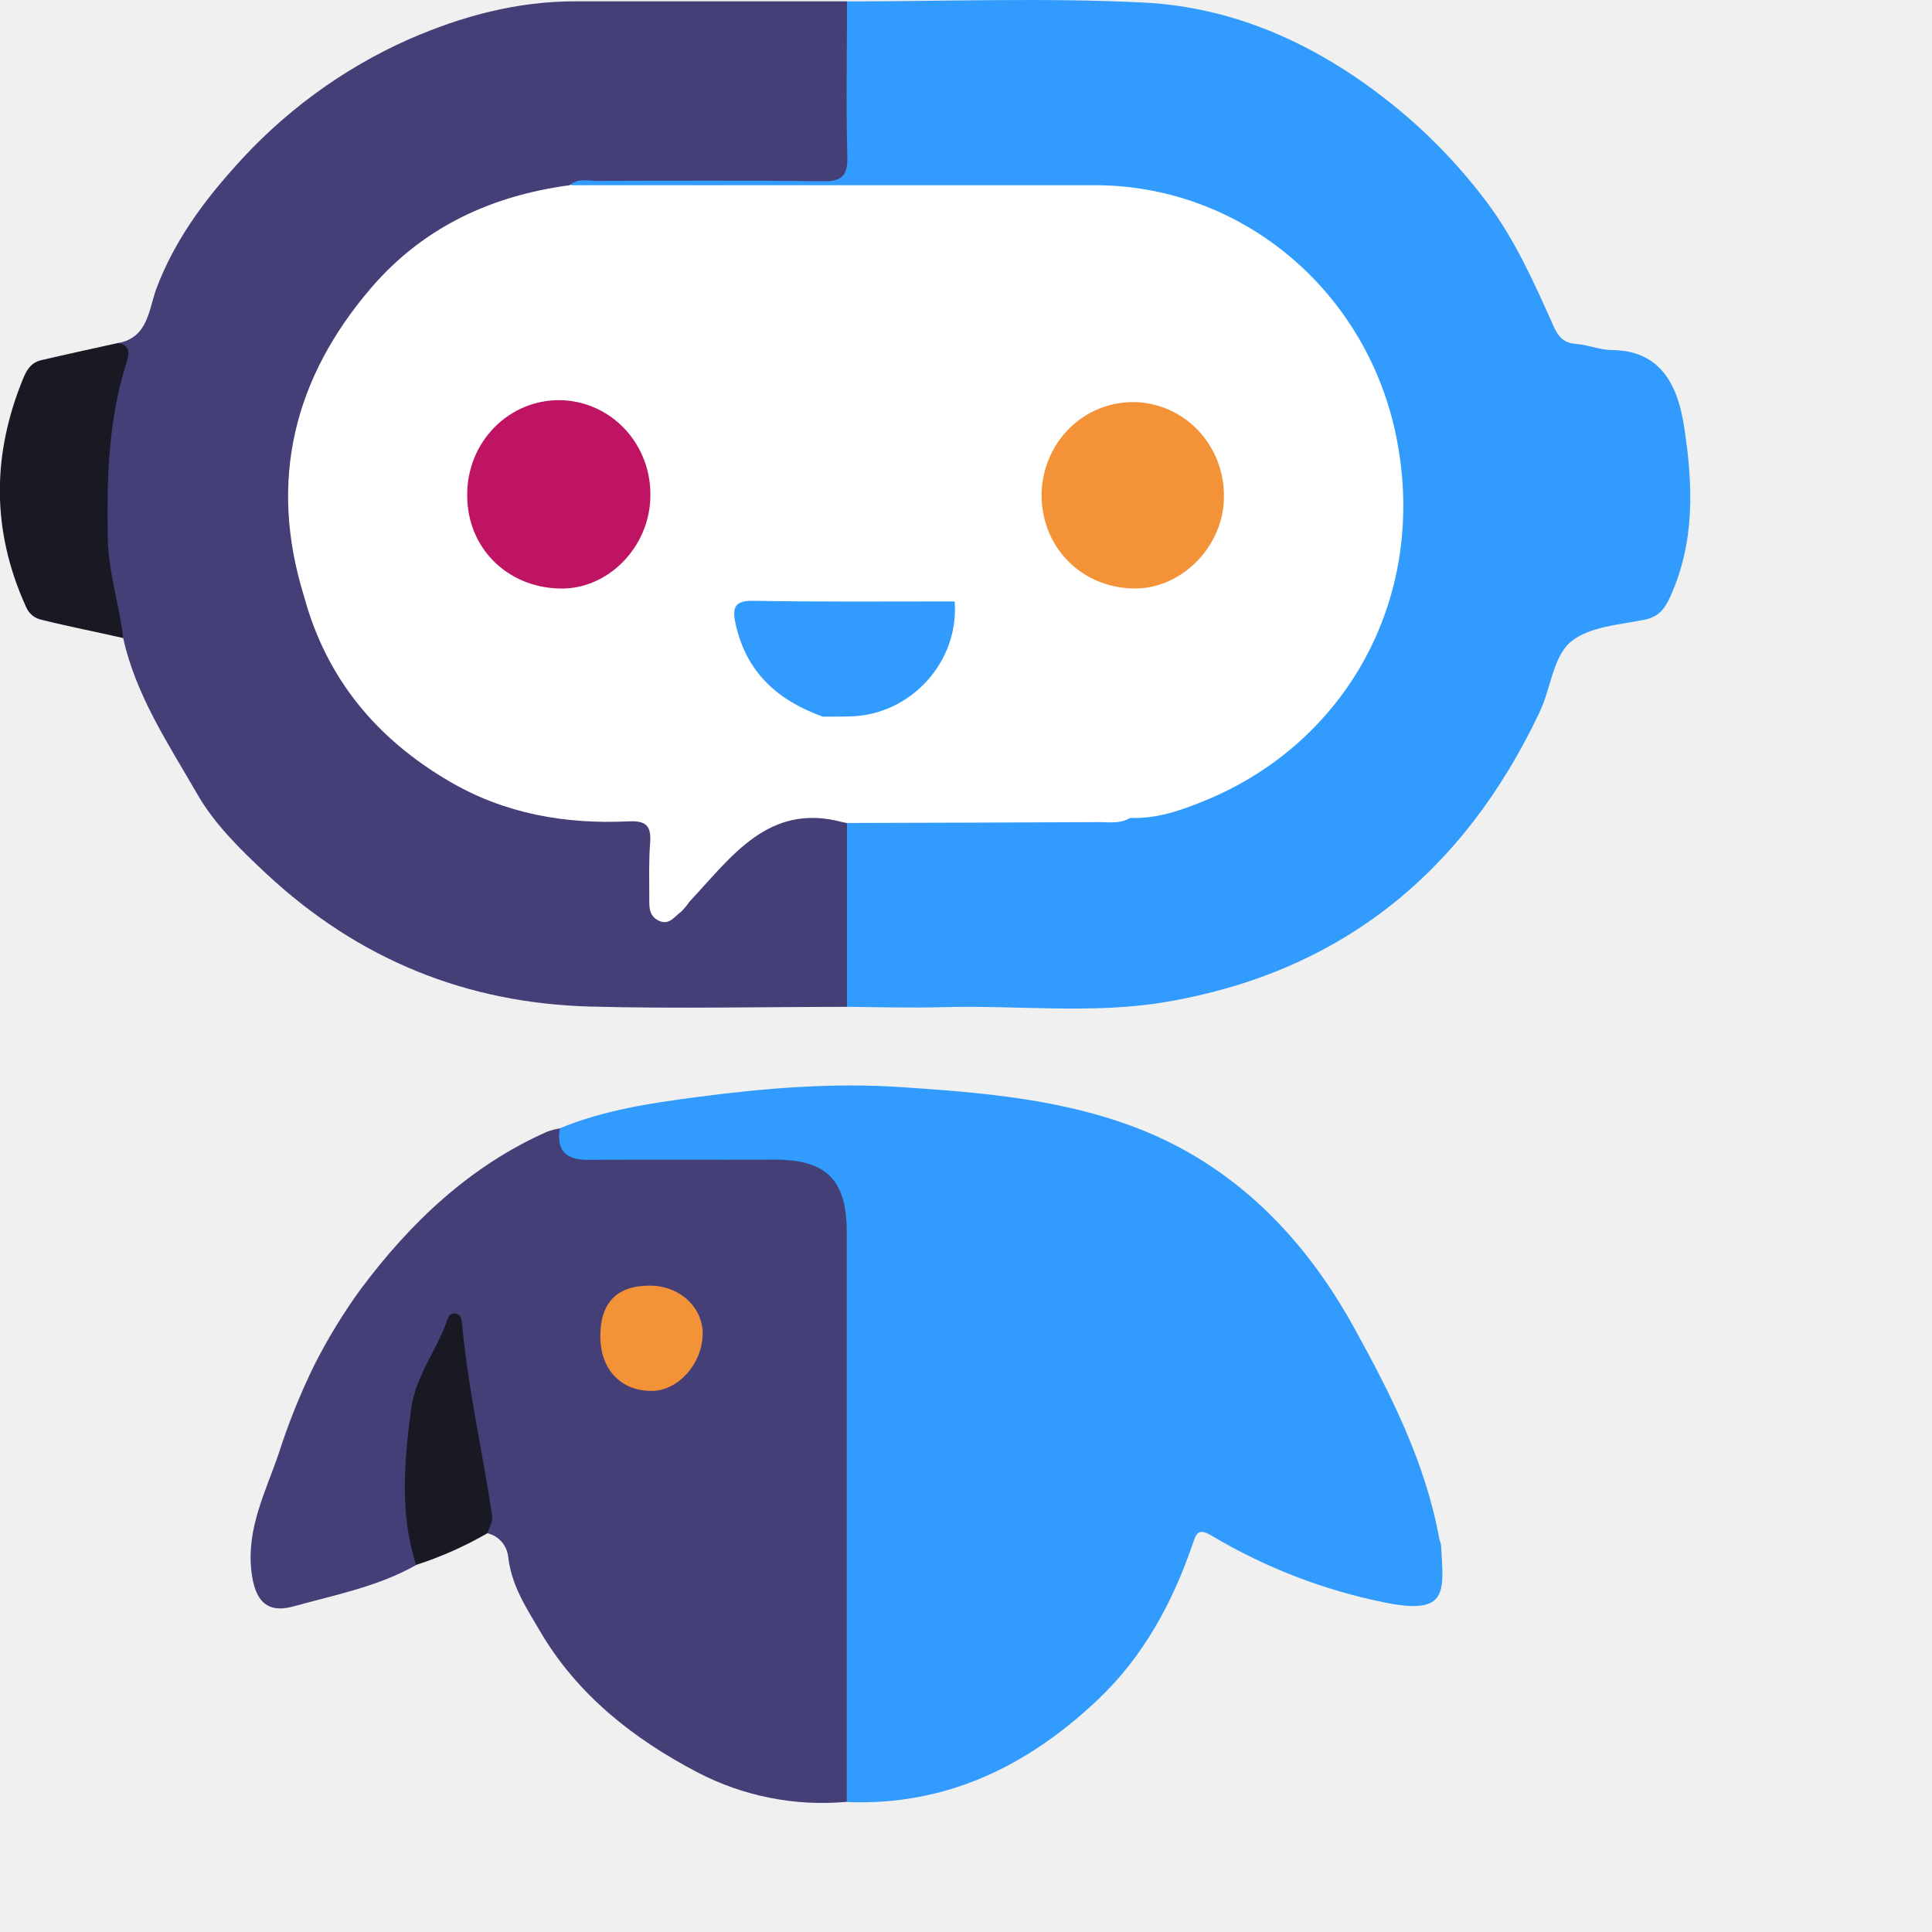
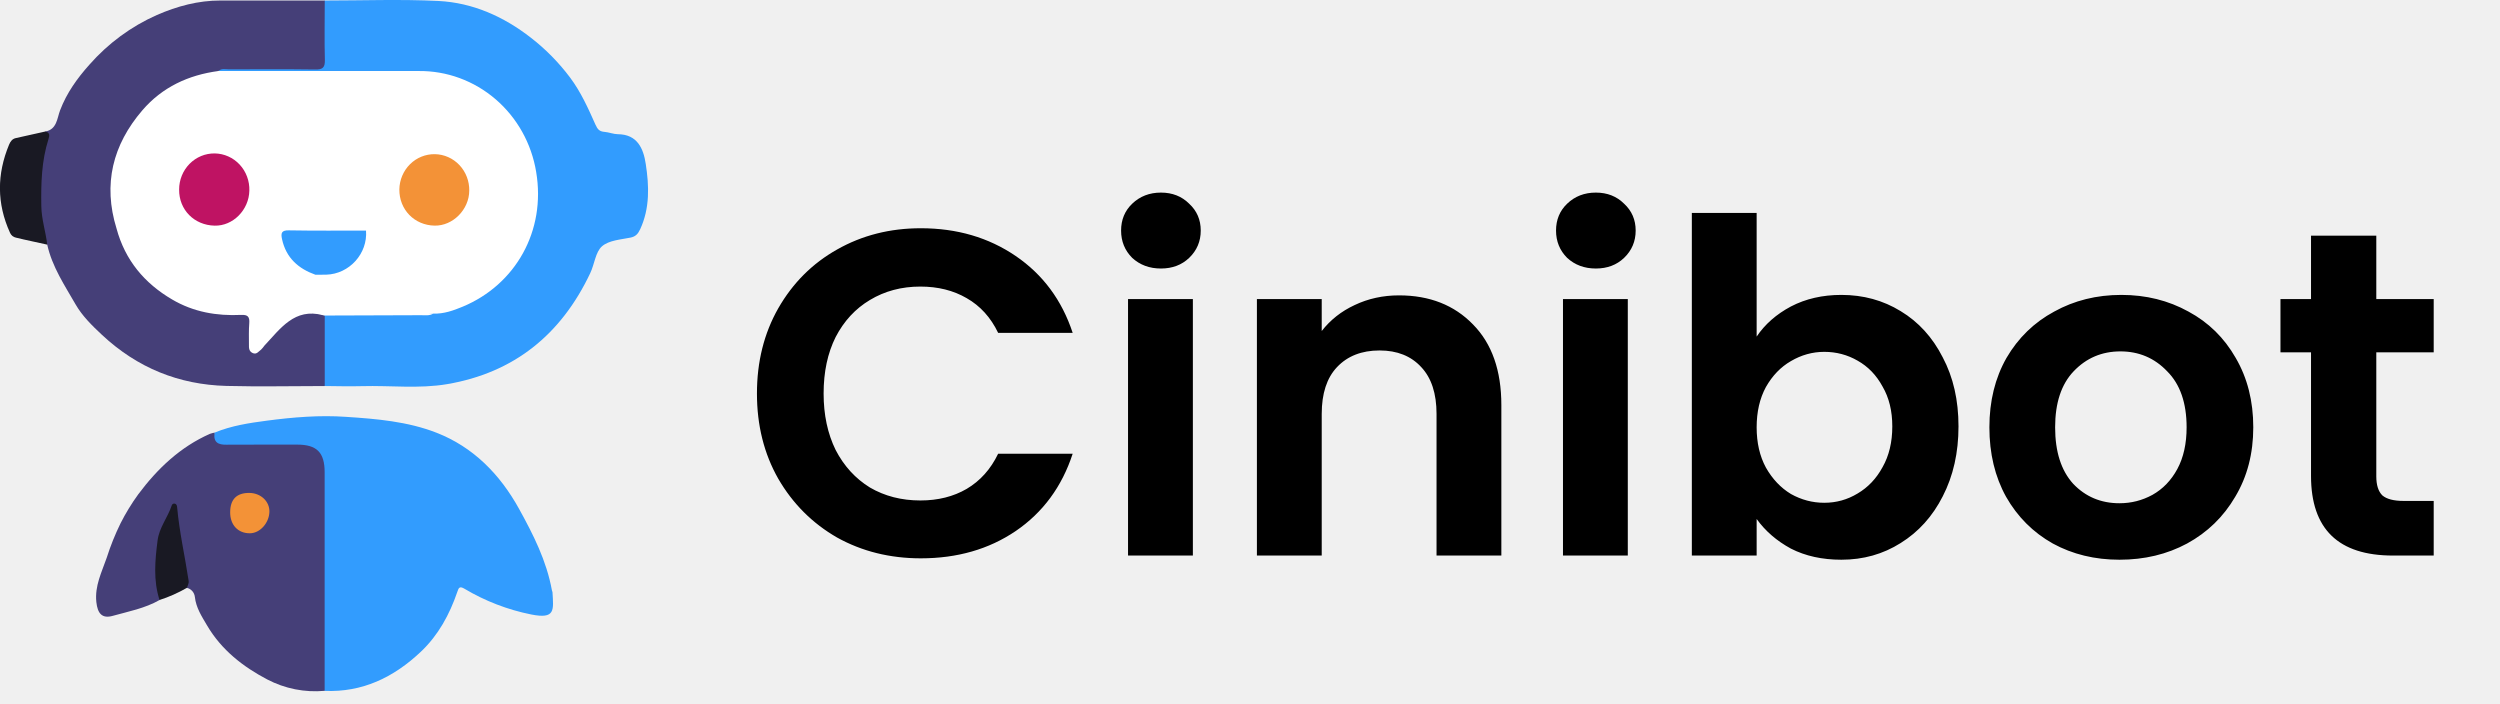
- <svg xmlns="http://www.w3.org/2000/svg" width="40" height="40" viewBox="0 0 40 40" fill="none">
-   <g>
+ <svg xmlns="http://www.w3.org/2000/svg" width="135" height="38" viewBox="0 0 135 38" fill="none">
+   <path d="M40.875 21.25C40.875 19.533 41.258 18 42.025 16.65C42.808 15.283 43.867 14.225 45.2 13.475C46.55 12.708 48.058 12.325 49.725 12.325C51.675 12.325 53.383 12.825 54.85 13.825C56.317 14.825 57.342 16.208 57.925 17.975H53.9C53.5 17.142 52.933 16.517 52.2 16.1C51.483 15.683 50.65 15.475 49.7 15.475C48.683 15.475 47.775 15.717 46.975 16.2C46.192 16.667 45.575 17.333 45.125 18.2C44.692 19.067 44.475 20.083 44.475 21.25C44.475 22.4 44.692 23.417 45.125 24.3C45.575 25.167 46.192 25.842 46.975 26.325C47.775 26.792 48.683 27.025 49.7 27.025C50.65 27.025 51.483 26.817 52.2 26.4C52.933 25.967 53.5 25.333 53.9 24.5H57.925C57.342 26.283 56.317 27.675 54.85 28.675C53.4 29.658 51.692 30.15 49.725 30.15C48.058 30.15 46.55 29.775 45.2 29.025C43.867 28.258 42.808 27.2 42.025 25.85C41.258 24.5 40.875 22.967 40.875 21.25ZM62.69 14.5C62.073 14.5 61.556 14.308 61.139 13.925C60.739 13.525 60.539 13.033 60.539 12.45C60.539 11.867 60.739 11.383 61.139 11C61.556 10.6 62.073 10.4 62.69 10.4C63.306 10.4 63.815 10.6 64.215 11C64.631 11.383 64.84 11.867 64.84 12.45C64.84 13.033 64.631 13.525 64.215 13.925C63.815 14.308 63.306 14.5 62.69 14.5ZM64.415 16.15V30H60.914V16.15H64.415ZM75.547 15.95C77.198 15.95 78.531 16.475 79.547 17.525C80.564 18.558 81.073 20.008 81.073 21.875V30H77.573V22.35C77.573 21.25 77.297 20.408 76.748 19.825C76.198 19.225 75.448 18.925 74.498 18.925C73.531 18.925 72.764 19.225 72.198 19.825C71.647 20.408 71.373 21.25 71.373 22.35V30H67.873V16.15H71.373V17.875C71.839 17.275 72.431 16.808 73.147 16.475C73.881 16.125 74.681 15.95 75.547 15.95ZM86.176 14.5C85.559 14.5 85.042 14.308 84.626 13.925C84.226 13.525 84.026 13.033 84.026 12.45C84.026 11.867 84.226 11.383 84.626 11C85.042 10.6 85.559 10.4 86.176 10.4C86.792 10.4 87.301 10.6 87.701 11C88.117 11.383 88.326 11.867 88.326 12.45C88.326 13.033 88.117 13.525 87.701 13.925C87.301 14.308 86.792 14.5 86.176 14.5ZM87.901 16.15V30H84.401V16.15H87.901ZM94.859 18.175C95.309 17.508 95.925 16.967 96.709 16.55C97.509 16.133 98.417 15.925 99.434 15.925C100.617 15.925 101.684 16.217 102.634 16.8C103.6 17.383 104.359 18.217 104.909 19.3C105.475 20.367 105.759 21.608 105.759 23.025C105.759 24.442 105.475 25.7 104.909 26.8C104.359 27.883 103.6 28.725 102.634 29.325C101.684 29.925 100.617 30.225 99.434 30.225C98.4 30.225 97.492 30.025 96.709 29.625C95.942 29.208 95.326 28.675 94.859 28.025V30H91.359V11.5H94.859V18.175ZM102.184 23.025C102.184 22.192 102.009 21.475 101.659 20.875C101.325 20.258 100.875 19.792 100.309 19.475C99.759 19.158 99.159 19 98.509 19C97.876 19 97.275 19.167 96.709 19.5C96.159 19.817 95.709 20.283 95.359 20.9C95.025 21.517 94.859 22.242 94.859 23.075C94.859 23.908 95.025 24.633 95.359 25.25C95.709 25.867 96.159 26.342 96.709 26.675C97.275 26.992 97.876 27.15 98.509 27.15C99.159 27.15 99.759 26.983 100.309 26.65C100.875 26.317 101.325 25.842 101.659 25.225C102.009 24.608 102.184 23.875 102.184 23.025ZM114.452 30.225C113.119 30.225 111.919 29.933 110.852 29.35C109.785 28.75 108.944 27.908 108.327 26.825C107.727 25.742 107.427 24.492 107.427 23.075C107.427 21.658 107.735 20.408 108.352 19.325C108.985 18.242 109.844 17.408 110.927 16.825C112.01 16.225 113.219 15.925 114.552 15.925C115.885 15.925 117.094 16.225 118.177 16.825C119.26 17.408 120.11 18.242 120.727 19.325C121.36 20.408 121.677 21.658 121.677 23.075C121.677 24.492 121.352 25.742 120.702 26.825C120.069 27.908 119.202 28.75 118.102 29.35C117.019 29.933 115.802 30.225 114.452 30.225ZM114.452 27.175C115.085 27.175 115.677 27.025 116.227 26.725C116.794 26.408 117.244 25.942 117.577 25.325C117.91 24.708 118.077 23.958 118.077 23.075C118.077 21.758 117.727 20.75 117.027 20.05C116.344 19.333 115.502 18.975 114.502 18.975C113.502 18.975 112.66 19.333 111.977 20.05C111.31 20.75 110.977 21.758 110.977 23.075C110.977 24.392 111.302 25.408 111.952 26.125C112.619 26.825 113.452 27.175 114.452 27.175ZM128.32 19.025V25.725C128.32 26.192 128.428 26.533 128.645 26.75C128.878 26.95 129.261 27.05 129.795 27.05H131.42V30H129.22C126.27 30 124.795 28.567 124.795 25.7V19.025H123.145V16.15H124.795V12.725H128.32V16.15H131.42V19.025H128.32Z" fill="black" />
+   <g clip-path="url(#clip0)">
    <path d="M17.528 0.029C19.58 0.029 21.634 -0.05 23.681 0.053C25.533 0.147 27.206 0.895 28.684 2.049C29.473 2.662 30.179 3.381 30.783 4.186C31.367 4.965 31.762 5.849 32.155 6.732C32.27 6.991 32.378 7.101 32.64 7.121C32.884 7.141 33.124 7.245 33.366 7.247C34.413 7.254 34.747 8.017 34.871 8.856C35.053 10.036 35.097 11.233 34.574 12.369C34.46 12.614 34.338 12.769 34.055 12.829C33.523 12.938 32.886 12.972 32.508 13.3C32.153 13.61 32.104 14.272 31.87 14.756C30.288 18.093 27.734 20.13 24.15 20.743C22.624 21.003 21.079 20.809 19.544 20.852C18.873 20.87 18.201 20.852 17.526 20.845C17.419 20.724 17.361 20.564 17.364 20.4C17.347 19.393 17.337 18.386 17.37 17.378C17.372 17.251 17.411 17.127 17.483 17.023C17.695 16.84 17.949 16.883 18.192 16.882C19.656 16.882 21.12 16.882 22.585 16.882C22.813 16.901 23.043 16.884 23.267 16.832C26.273 16.519 28.38 14.098 28.777 11.587C29.381 7.772 27.016 4.665 23.535 4.034C23.271 3.999 23.006 3.988 22.741 4.001C19.342 4.001 15.952 4.001 12.558 3.991C12.294 3.991 11.947 4.147 11.781 3.755C11.994 3.522 12.267 3.571 12.525 3.569C13.829 3.561 15.135 3.569 16.44 3.569C17.353 3.569 17.353 3.569 17.354 2.656C17.354 2.023 17.354 1.39 17.354 0.757C17.369 0.499 17.352 0.24 17.528 0.029Z" fill="#329CFE" />
    <path d="M17.536 17.044C17.536 18.311 17.536 19.579 17.536 20.846C15.766 20.846 13.995 20.887 12.224 20.84C9.661 20.771 7.417 19.869 5.5 18.076C4.962 17.574 4.437 17.055 4.084 16.441C3.493 15.412 2.816 14.408 2.55 13.211C2.153 12.615 2.125 11.919 2.089 11.242C2.032 10.068 2.055 8.893 2.391 7.754C2.446 7.541 2.464 7.32 2.443 7.102C3.075 6.993 3.081 6.386 3.244 5.959C3.603 5.014 4.175 4.224 4.821 3.5C5.836 2.343 7.082 1.425 8.475 0.809C9.569 0.332 10.706 0.026 11.906 0.028C13.781 0.028 15.658 0.028 17.537 0.028C17.537 1.099 17.515 2.17 17.543 3.24C17.553 3.659 17.413 3.759 17.026 3.753C15.469 3.732 13.913 3.741 12.357 3.745C12.168 3.745 11.965 3.683 11.796 3.834C11.644 4.052 11.403 4.052 11.183 4.104C8.286 4.753 6.339 7.034 6.104 10.072C6.06 10.834 6.165 11.598 6.413 12.318C7.283 15.094 9.665 16.881 12.517 16.896C13.653 16.896 13.677 16.934 13.635 18.084C13.626 18.336 13.439 18.688 13.753 18.818C14.008 18.927 14.161 18.59 14.333 18.423C14.68 18.087 15.008 17.732 15.348 17.39C15.883 16.845 16.817 16.701 17.536 17.044Z" fill="#453F78" />
    <path d="M11.59 23.36C12.497 22.986 13.456 22.841 14.416 22.715C15.834 22.528 17.264 22.41 18.691 22.51C20.34 22.619 22.007 22.759 23.561 23.363C25.547 24.135 26.994 25.602 28.033 27.485C28.797 28.87 29.514 30.282 29.802 31.872C29.815 31.906 29.825 31.941 29.834 31.976C29.89 32.946 30.003 33.448 28.678 33.18C27.415 32.926 26.202 32.459 25.089 31.797C24.815 31.633 24.77 31.737 24.697 31.956C24.277 33.181 23.675 34.292 22.735 35.185C21.265 36.578 19.573 37.393 17.529 37.309C17.317 37.046 17.366 36.725 17.366 36.421C17.361 32.97 17.361 29.518 17.366 26.065C17.366 25.847 17.366 25.629 17.366 25.411C17.326 24.602 16.968 24.212 16.172 24.192C15.021 24.16 13.871 24.185 12.72 24.181C12.455 24.181 12.189 24.2 11.928 24.128C11.512 24.015 11.431 23.818 11.59 23.36Z" fill="#329CFE" />
    <path d="M11.59 23.36C11.506 23.885 11.78 24.023 12.227 24.014C13.502 24.003 14.777 24.014 16.044 24.009C17.107 24.009 17.531 24.427 17.531 25.504C17.531 29.438 17.531 33.372 17.531 37.305C16.461 37.403 15.385 37.19 14.427 36.688C13.138 36.011 11.96 35.104 11.18 33.771C10.894 33.284 10.588 32.825 10.522 32.232C10.509 32.115 10.46 32.005 10.383 31.918C10.306 31.831 10.204 31.77 10.092 31.745C9.859 30.358 9.631 28.971 9.383 27.534C8.511 28.87 8.444 30.3 8.624 31.776C8.649 31.987 8.774 32.193 8.619 32.4C7.826 32.851 6.938 33.019 6.08 33.258C5.508 33.417 5.269 33.123 5.203 32.515C5.108 31.637 5.497 30.889 5.763 30.117C5.965 29.481 6.214 28.862 6.507 28.264C6.784 27.716 7.104 27.192 7.463 26.697C8.499 25.307 9.738 24.132 11.338 23.426C11.421 23.398 11.505 23.376 11.59 23.36Z" fill="#453F78" />
    <path d="M2.443 7.102C2.704 7.149 2.677 7.327 2.618 7.512C2.241 8.693 2.211 9.91 2.231 11.139C2.243 11.849 2.471 12.515 2.55 13.21C1.988 13.081 1.422 12.972 0.86 12.832C0.791 12.818 0.726 12.787 0.67 12.742C0.615 12.696 0.571 12.638 0.542 12.572C-0.178 10.991 -0.173 9.41 0.49 7.811C0.57 7.624 0.668 7.5 0.85 7.458C1.381 7.334 1.912 7.219 2.443 7.102Z" fill="#191923" />
    <path d="M8.615 32.4C8.271 31.34 8.371 30.265 8.509 29.188C8.596 28.49 9.054 27.949 9.269 27.305C9.277 27.269 9.298 27.238 9.328 27.217C9.357 27.197 9.394 27.189 9.429 27.196C9.535 27.211 9.558 27.305 9.566 27.396C9.686 28.741 9.991 30.055 10.19 31.386C10.207 31.495 10.128 31.624 10.094 31.742C9.625 32.014 9.129 32.234 8.615 32.4V32.4Z" fill="#191923" />
    <path d="M6.293 12.341C5.55 9.942 6.091 7.817 7.682 5.963C8.764 4.7 10.179 4.051 11.792 3.835C15.398 3.835 19.005 3.835 22.611 3.835C24.128 3.82 25.6 4.36 26.762 5.359C27.925 6.358 28.702 7.751 28.953 9.285C29.49 12.469 27.84 15.37 24.99 16.558C24.487 16.767 23.965 16.956 23.403 16.934C22.401 17.034 21.397 16.96 20.394 16.977C19.583 16.99 18.771 16.977 17.961 16.983C17.649 16.983 17.429 16.887 17.405 16.547C17.38 16.096 17.263 15.701 16.948 15.369C16.882 15.307 16.838 15.223 16.824 15.133C16.809 15.042 16.824 14.949 16.867 14.868C17.066 14.66 17.328 14.73 17.569 14.703C18.465 14.6 19.136 14.166 19.504 13.301C19.604 13.068 19.69 12.822 19.512 12.581C19.048 12.39 18.568 12.525 18.098 12.496C17.497 12.46 17.388 12.377 17.384 11.751C17.372 10.028 17.384 8.306 17.384 6.583C17.384 5.906 17.369 5.861 16.726 5.797C15.615 5.684 14.496 5.682 13.385 5.79C12.511 5.878 11.629 5.805 10.755 6.04C9.564 6.367 8.524 6.961 7.796 7.914C7.353 8.472 6.979 9.084 6.681 9.736C6.399 10.39 6.374 11.107 6.481 11.819C6.513 12.031 6.598 12.259 6.293 12.341Z" fill="white" />
    <path d="M6.293 12.341C6.342 12.303 6.379 12.251 6.4 12.191C6.42 12.131 6.422 12.067 6.407 12.006C6.263 11.54 6.22 11.047 6.282 10.563C6.344 10.078 6.508 9.614 6.764 9.201C6.996 8.812 7.301 8.517 7.451 8.027C7.536 7.801 7.67 7.597 7.843 7.432C8.017 7.267 8.225 7.146 8.452 7.077C8.574 7.046 8.684 6.979 8.77 6.886C9.498 6.02 10.555 5.836 11.532 5.738C13.165 5.57 14.807 5.522 16.447 5.593C16.726 5.606 17.002 5.674 17.282 5.702C17.623 5.732 17.537 5.993 17.538 6.192C17.543 7.968 17.538 9.746 17.538 11.523C17.538 12.465 17.431 12.323 18.369 12.359C18.836 12.377 19.316 12.224 19.768 12.455C19.564 12.65 19.308 12.61 19.063 12.611C18.021 12.611 16.979 12.611 15.936 12.611C15.385 12.611 15.309 12.746 15.511 13.265C15.722 13.79 16.111 14.22 16.607 14.473C16.772 14.563 16.985 14.601 17.04 14.835C16.753 15.065 16.982 15.228 17.131 15.351C17.287 15.469 17.409 15.629 17.481 15.814C17.553 15.999 17.573 16.201 17.539 16.397C17.487 16.802 17.683 16.93 18.065 16.927C19.845 16.918 21.627 16.927 23.407 16.927C23.195 17.064 22.962 17.02 22.735 17.021C21.003 17.029 19.271 17.035 17.539 17.039C17.505 17.032 17.469 17.028 17.433 17.019C15.907 16.613 15.143 17.744 14.276 18.667C14.225 18.741 14.168 18.81 14.105 18.873C13.968 18.972 13.857 19.162 13.646 19.065C13.436 18.968 13.441 18.787 13.443 18.602C13.443 18.22 13.43 17.839 13.46 17.458C13.489 17.102 13.378 16.988 13.02 17.005C11.709 17.068 10.447 16.852 9.292 16.17C7.806 15.298 6.759 14.062 6.293 12.341Z" fill="white" />
    <path d="M12.429 27.668C12.429 26.962 12.78 26.611 13.469 26.618C14.085 26.625 14.565 27.079 14.548 27.642C14.528 28.25 14.035 28.793 13.498 28.797C12.854 28.803 12.429 28.35 12.429 27.668Z" fill="#F39237" />
    <path d="M21.565 10.227C21.574 9.713 21.782 9.224 22.142 8.867C22.502 8.511 22.986 8.316 23.487 8.325C23.987 8.334 24.464 8.547 24.812 8.917C25.159 9.287 25.349 9.783 25.34 10.297C25.334 11.316 24.456 12.202 23.47 12.184C22.378 12.164 21.555 11.319 21.565 10.227Z" fill="#F39237" />
    <path d="M17.035 14.837C16.12 14.51 15.45 13.933 15.229 12.913C15.158 12.586 15.202 12.431 15.596 12.439C16.985 12.464 18.376 12.451 19.765 12.452C19.863 13.69 18.866 14.797 17.617 14.832C17.422 14.839 17.229 14.836 17.035 14.837Z" fill="#329CFE" />
    <path d="M11.592 12.185C10.486 12.162 9.663 11.327 9.673 10.239C9.672 9.98 9.722 9.724 9.818 9.485C9.915 9.246 10.057 9.03 10.236 8.848C10.415 8.666 10.628 8.523 10.861 8.426C11.095 8.329 11.345 8.282 11.597 8.285C11.849 8.289 12.098 8.344 12.329 8.448C12.56 8.551 12.768 8.701 12.942 8.888C13.116 9.076 13.252 9.296 13.341 9.538C13.431 9.78 13.473 10.037 13.465 10.296C13.443 11.337 12.58 12.209 11.592 12.185Z" fill="#BF1363" />
  </g>
+   <defs>
+     <clipPath id="clip0">
+       <rect width="35" height="37.333" fill="white" />
+     </clipPath>
+   </defs>
</svg>
